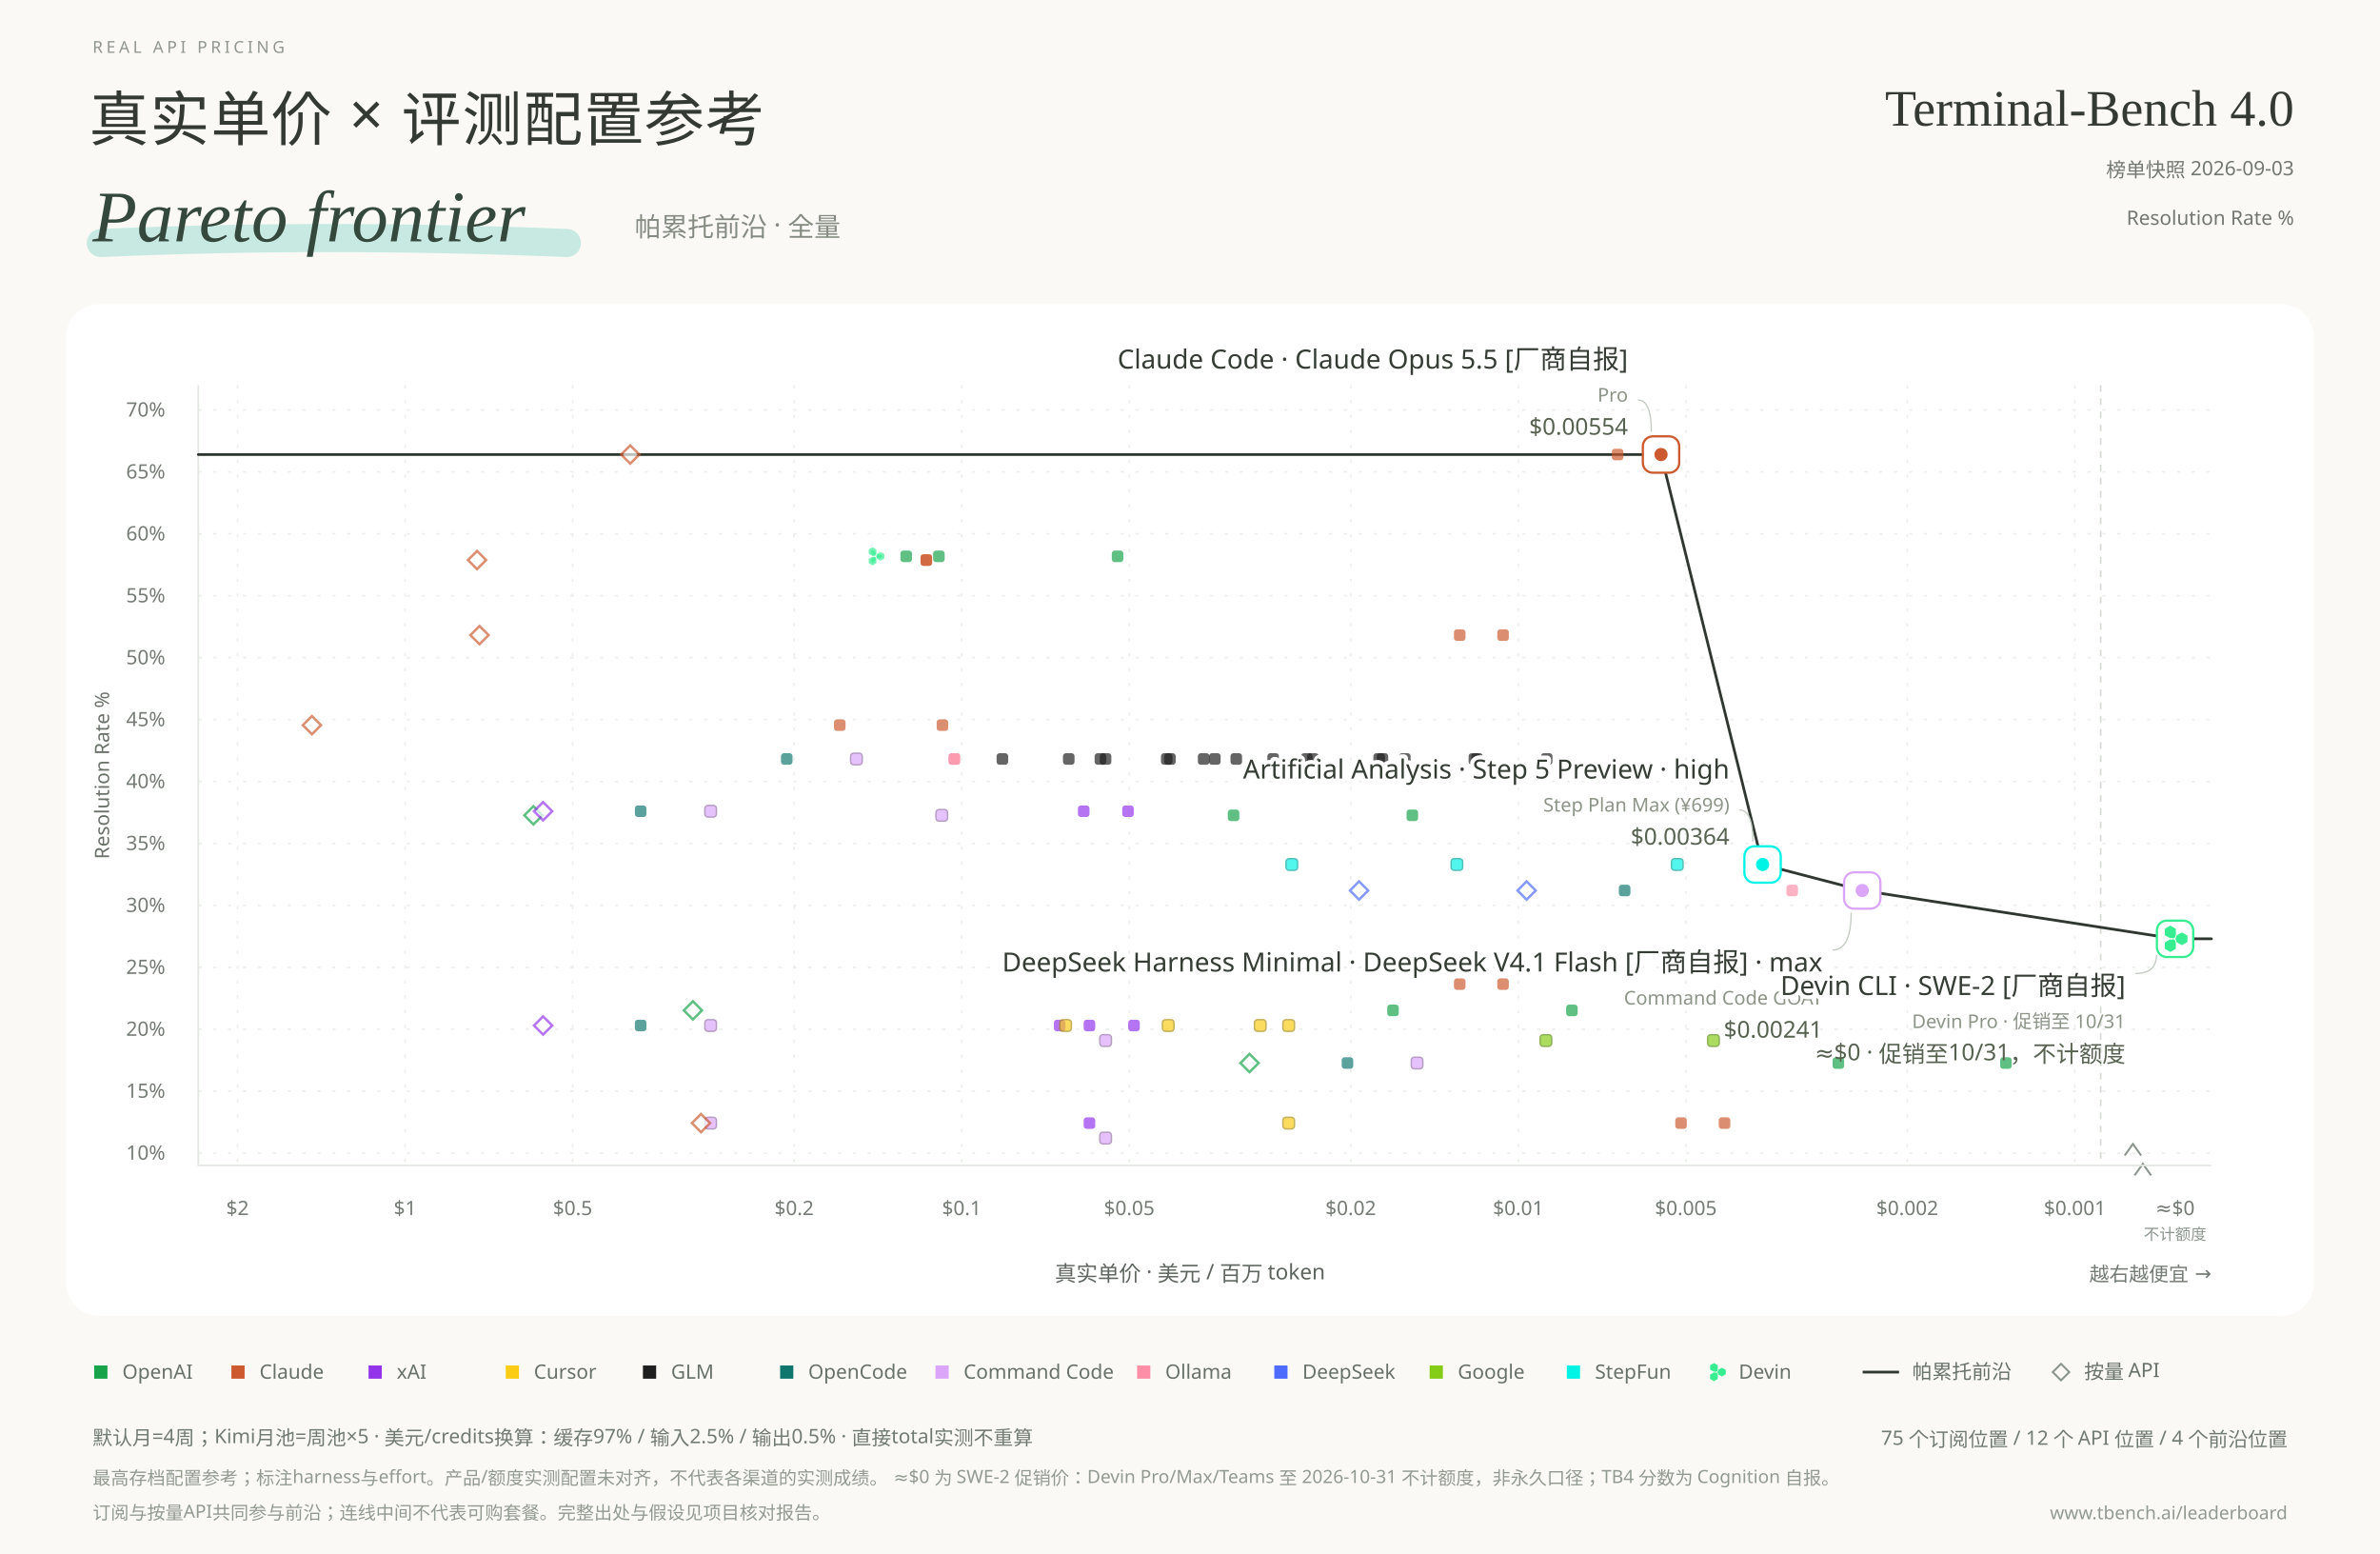
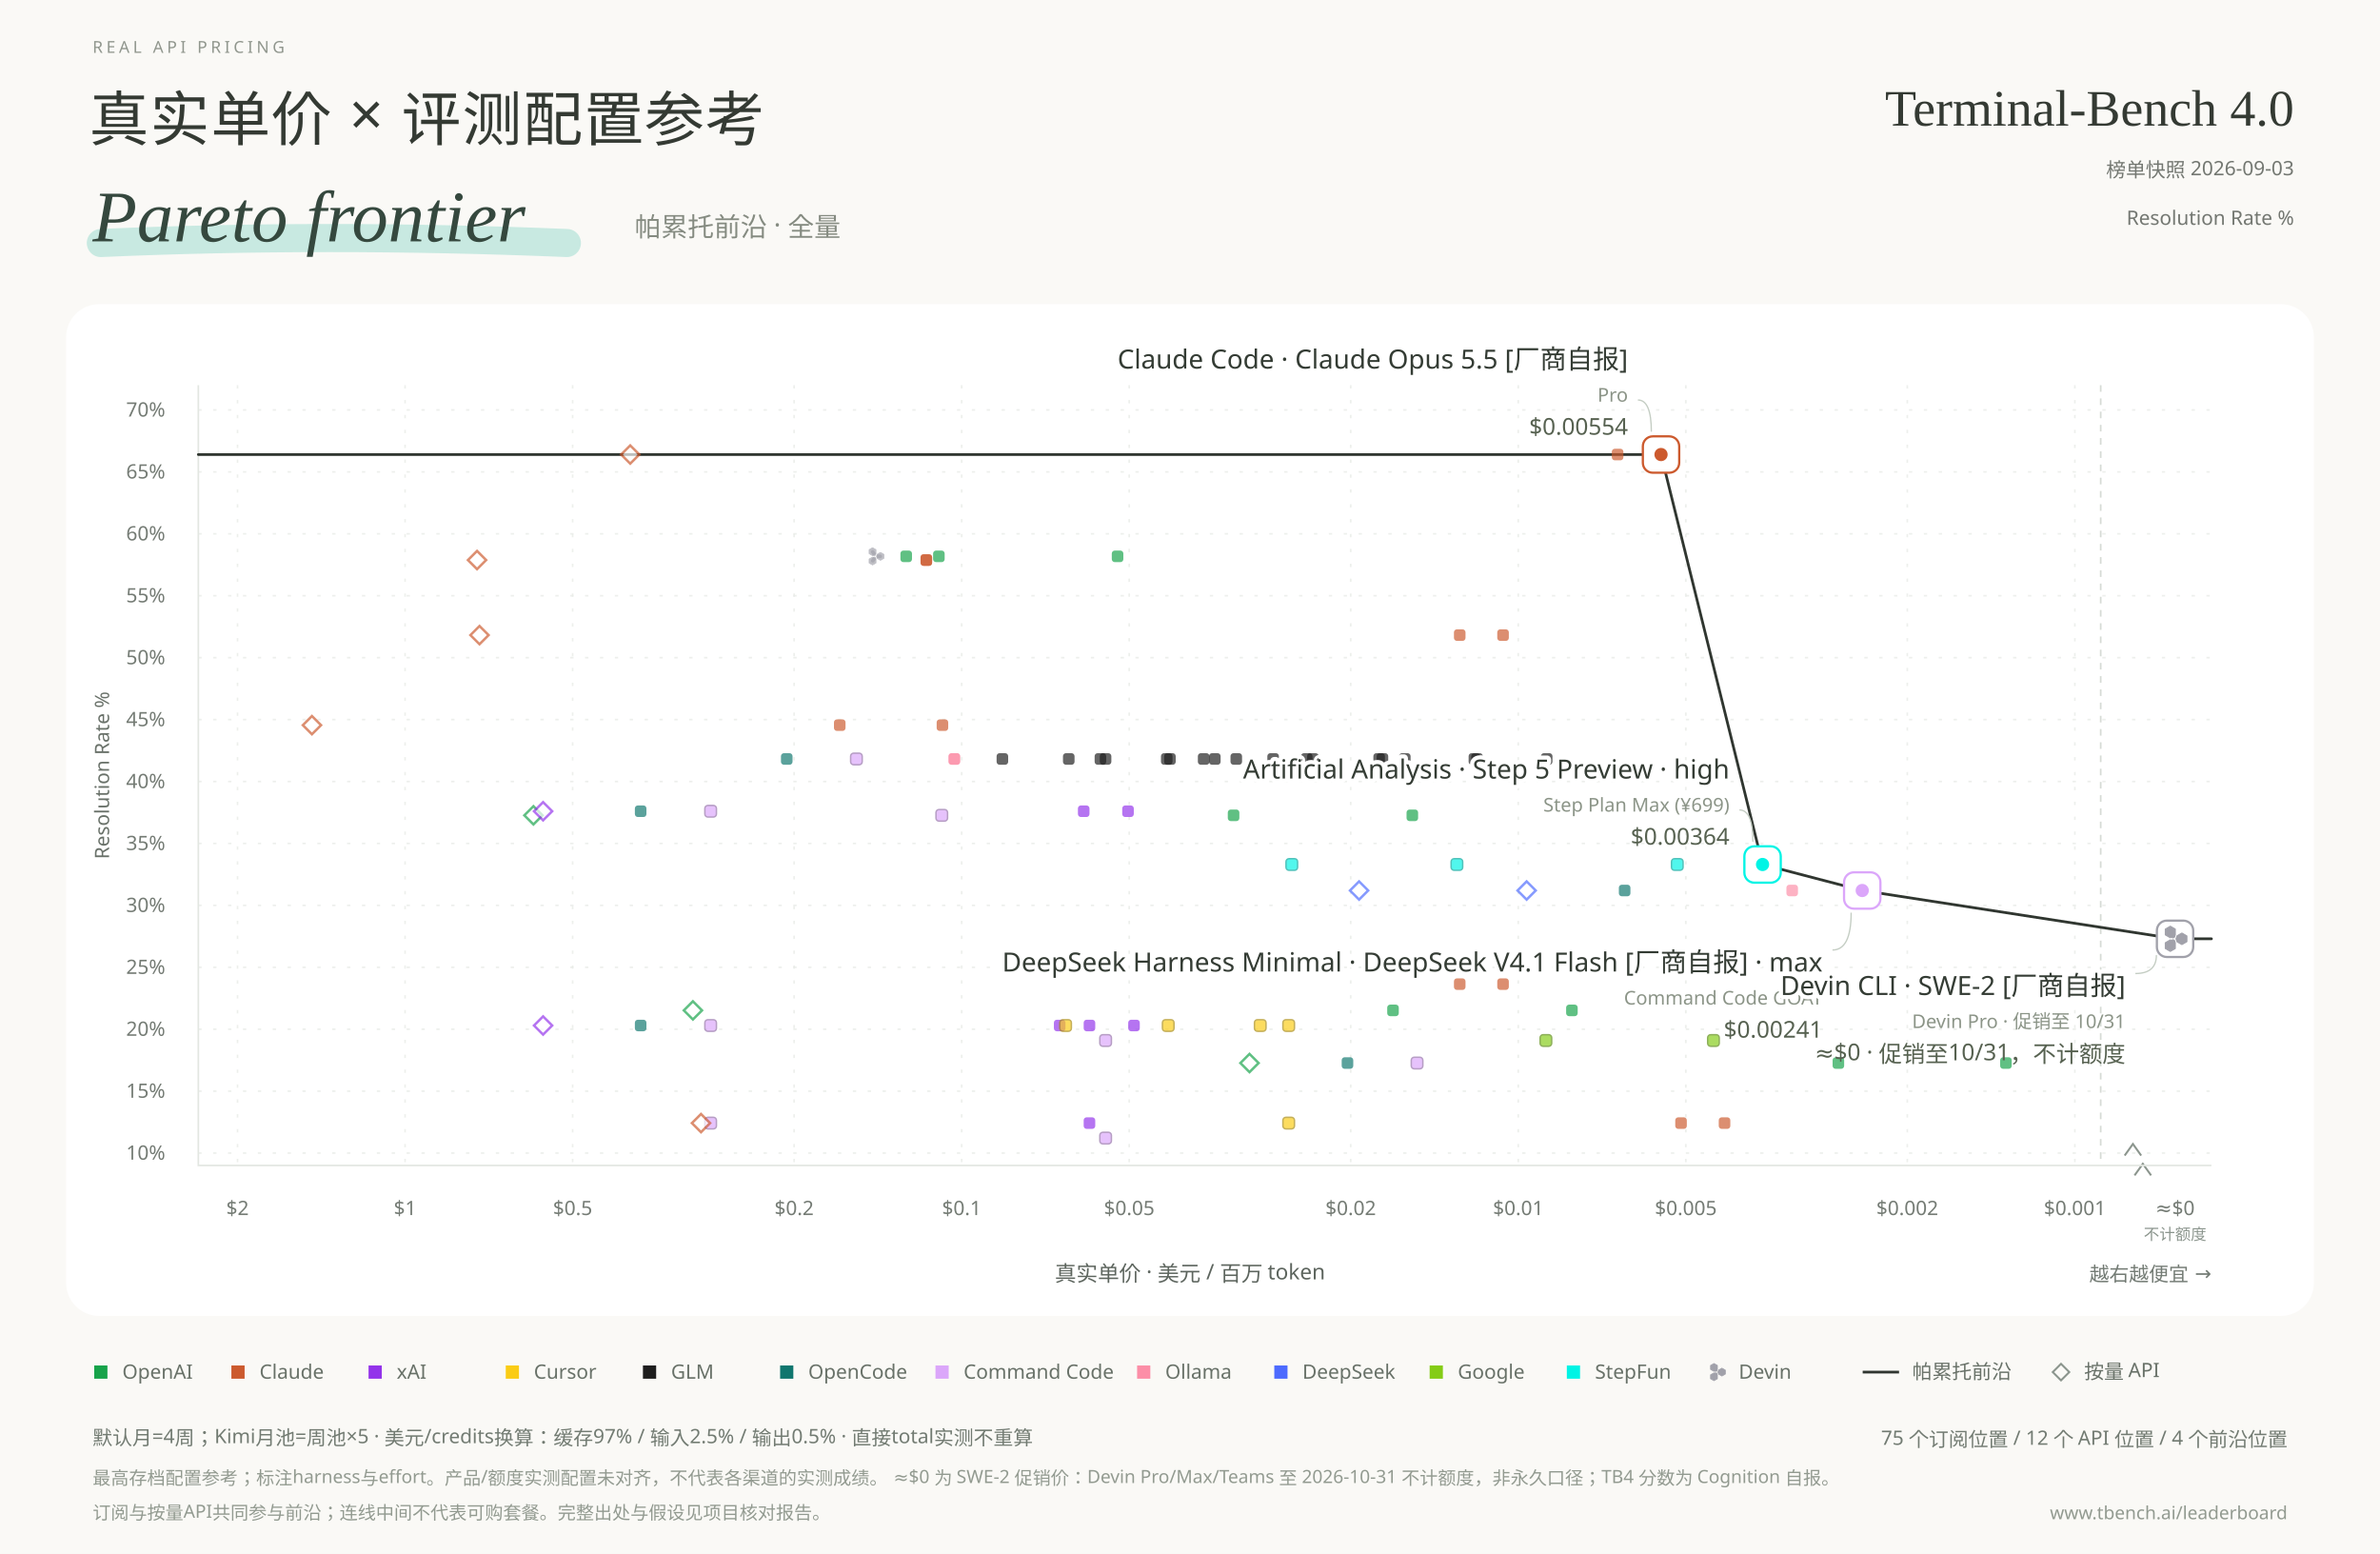
<svg xmlns="http://www.w3.org/2000/svg" width="1440" height="940" viewBox="0 0 1440 940" role="img" aria-labelledby="title desc">
  <style>text{font-family:"Microsoft YaHei","Segoe UI",sans-serif} .serif{font-family:"Times New Roman",serif} .number{font-family:"Segoe UI",sans-serif;font-variant-numeric:tabular-nums} .label-name{paint-order:stroke;stroke:#fff;stroke-width:5px;stroke-linejoin:round} .point:hover{opacity:1}</style>
  <rect width="1440" height="940" fill="#FAF9F6" />
  <text x="56.000" y="32.000" font-size="10" fill="#90968D" text-anchor="start" font-weight="400" letter-spacing="2.1">REAL API PRICING</text>
  <text x="54.000" y="85.000" font-size="36" fill="#343A33" text-anchor="start" font-weight="300" letter-spacing=".8">真实单价 × 评测配置参考</text>
  <path d="M61 147 Q197 141 343 147" stroke="#9FDDD0" stroke-width="17" stroke-linecap="round" opacity=".55" fill="none" />
  <text x="56.000" y="146.000" font-size="44" fill="#35483E" text-anchor="start" font-weight="400" class="serif" font-style="italic">Pareto frontier</text>
  <text x="384.000" y="143.000" font-size="16" fill="#858B81" text-anchor="start" font-weight="300">帕累托前沿 · 全量</text>
  <text x="1388.000" y="76.000" font-size="31" fill="#343A33" text-anchor="end" font-weight="400" class="serif">Terminal-Bench 4.0</text>
  <text x="1388.000" y="107.000" font-size="12" fill="#737771" text-anchor="end" font-weight="400">榜单快照  2026-09-03</text>
  <text x="1388.000" y="136.000" font-size="12" fill="#737771" text-anchor="end" font-weight="400">Resolution Rate %</text>
  <rect x="40" y="184" width="1360" height="612" rx="20" fill="#FFFFFF" />
  <path d="M1255.381 233V705" stroke="#E8EBE7" stroke-dasharray="2 7" opacity=".8" />
  <text x="1255.381" y="735.000" font-size="12" fill="#747B74" text-anchor="middle" font-weight="400" class="number">$0.001</text>
  <path d="M1154.004 233V705" stroke="#E8EBE7" stroke-dasharray="2 7" opacity=".8" />
  <text x="1154.004" y="735.000" font-size="12" fill="#747B74" text-anchor="middle" font-weight="400" class="number">$0.002</text>
  <path d="M1019.992 233V705" stroke="#E8EBE7" stroke-dasharray="2 7" opacity=".8" />
  <text x="1019.992" y="735.000" font-size="12" fill="#747B74" text-anchor="middle" font-weight="400" class="number">$0.005</text>
  <path d="M918.616 233V705" stroke="#E8EBE7" stroke-dasharray="2 7" opacity=".8" />
  <text x="918.616" y="735.000" font-size="12" fill="#747B74" text-anchor="middle" font-weight="400" class="number">$0.01</text>
  <path d="M817.240 233V705" stroke="#E8EBE7" stroke-dasharray="2 7" opacity=".8" />
  <text x="817.240" y="735.000" font-size="12" fill="#747B74" text-anchor="middle" font-weight="400" class="number">$0.02</text>
  <path d="M683.228 233V705" stroke="#E8EBE7" stroke-dasharray="2 7" opacity=".8" />
  <text x="683.228" y="735.000" font-size="12" fill="#747B74" text-anchor="middle" font-weight="400" class="number">$0.05</text>
  <path d="M581.852 233V705" stroke="#E8EBE7" stroke-dasharray="2 7" opacity=".8" />
  <text x="581.852" y="735.000" font-size="12" fill="#747B74" text-anchor="middle" font-weight="400" class="number">$0.1</text>
  <path d="M480.475 233V705" stroke="#E8EBE7" stroke-dasharray="2 7" opacity=".8" />
  <text x="480.475" y="735.000" font-size="12" fill="#747B74" text-anchor="middle" font-weight="400" class="number">$0.2</text>
  <path d="M346.463 233V705" stroke="#E8EBE7" stroke-dasharray="2 7" opacity=".8" />
  <text x="346.463" y="735.000" font-size="12" fill="#747B74" text-anchor="middle" font-weight="400" class="number">$0.5</text>
  <path d="M245.087 233V705" stroke="#E8EBE7" stroke-dasharray="2 7" opacity=".8" />
  <text x="245.087" y="735.000" font-size="12" fill="#747B74" text-anchor="middle" font-weight="400" class="number">$1</text>
  <path d="M143.711 233V705" stroke="#E8EBE7" stroke-dasharray="2 7" opacity=".8" />
  <text x="143.711" y="735.000" font-size="12" fill="#747B74" text-anchor="middle" font-weight="400" class="number">$2</text>
  <path d="M1271.010 233V705" stroke="#D6DBD5" stroke-dasharray="4 4" />
  <path d="M1285.505 699l5 -7 5 7M1291.505 711l5 -7 5 7" stroke="#8B958D" stroke-width="1.2" fill="none" />
  <text x="1316.000" y="735.000" font-size="12" fill="#747B74" text-anchor="middle" font-weight="400" class="number">≈$0</text>
  <text x="1316.000" y="750.000" font-size="9.5" fill="#8B958D" text-anchor="middle" font-weight="400">不计额度</text>
  <path d="M120 697.508H1338" stroke="#E8EBE7" stroke-dasharray="2 7" opacity=".8" />
  <text x="100.000" y="701.508" font-size="12" fill="#747B74" text-anchor="end" font-weight="400" class="number">10%</text>
  <path d="M120 660.048H1338" stroke="#E8EBE7" stroke-dasharray="2 7" opacity=".8" />
  <text x="100.000" y="664.048" font-size="12" fill="#747B74" text-anchor="end" font-weight="400" class="number">15%</text>
  <path d="M120 622.587H1338" stroke="#E8EBE7" stroke-dasharray="2 7" opacity=".8" />
  <text x="100.000" y="626.587" font-size="12" fill="#747B74" text-anchor="end" font-weight="400" class="number">20%</text>
  <path d="M120 585.127H1338" stroke="#E8EBE7" stroke-dasharray="2 7" opacity=".8" />
  <text x="100.000" y="589.127" font-size="12" fill="#747B74" text-anchor="end" font-weight="400" class="number">25%</text>
  <path d="M120 547.667H1338" stroke="#E8EBE7" stroke-dasharray="2 7" opacity=".8" />
  <text x="100.000" y="551.667" font-size="12" fill="#747B74" text-anchor="end" font-weight="400" class="number">30%</text>
  <path d="M120 510.206H1338" stroke="#E8EBE7" stroke-dasharray="2 7" opacity=".8" />
  <text x="100.000" y="514.206" font-size="12" fill="#747B74" text-anchor="end" font-weight="400" class="number">35%</text>
  <path d="M120 472.746H1338" stroke="#E8EBE7" stroke-dasharray="2 7" opacity=".8" />
  <text x="100.000" y="476.746" font-size="12" fill="#747B74" text-anchor="end" font-weight="400" class="number">40%</text>
  <path d="M120 435.286H1338" stroke="#E8EBE7" stroke-dasharray="2 7" opacity=".8" />
  <text x="100.000" y="439.286" font-size="12" fill="#747B74" text-anchor="end" font-weight="400" class="number">45%</text>
  <path d="M120 397.825H1338" stroke="#E8EBE7" stroke-dasharray="2 7" opacity=".8" />
  <text x="100.000" y="401.825" font-size="12" fill="#747B74" text-anchor="end" font-weight="400" class="number">50%</text>
  <path d="M120 360.365H1338" stroke="#E8EBE7" stroke-dasharray="2 7" opacity=".8" />
  <text x="100.000" y="364.365" font-size="12" fill="#747B74" text-anchor="end" font-weight="400" class="number">55%</text>
  <path d="M120 322.905H1338" stroke="#E8EBE7" stroke-dasharray="2 7" opacity=".8" />
  <text x="100.000" y="326.905" font-size="12" fill="#747B74" text-anchor="end" font-weight="400" class="number">60%</text>
  <path d="M120 285.444H1338" stroke="#E8EBE7" stroke-dasharray="2 7" opacity=".8" />
  <text x="100.000" y="289.444" font-size="12" fill="#747B74" text-anchor="end" font-weight="400" class="number">65%</text>
  <path d="M120 247.984H1338" stroke="#E8EBE7" stroke-dasharray="2 7" opacity=".8" />
  <text x="100.000" y="251.984" font-size="12" fill="#747B74" text-anchor="end" font-weight="400" class="number">70%</text>
  <path d="M120 233V705H1338" fill="none" stroke="#E3E7E2" />
  <text x="66.000" y="469.000" font-size="12" fill="#697169" text-anchor="middle" font-weight="400" transform="rotate(-90 66 469.0)">Resolution Rate %</text>
  <text x="720.000" y="775.000" font-size="13" fill="#5D655E" text-anchor="middle" font-weight="400">真实单价 · 美元 / 百万 token</text>
  <text x="1338.000" y="775.000" font-size="12" fill="#737B74" text-anchor="end" font-weight="400">越右越便宜 →</text>
  <path id="frontier" d="M120.000,274.956 L1004.993,274.956 L1066.422,522.943 L1126.731,538.676 L1316.000,567.895 L1338.000,567.895" fill="none" stroke="#303630" stroke-width="1.65" stroke-linecap="round" stroke-linejoin="round" />
  <g class="point" data-billing="subscription" data-frontier="false" data-price="0.03247" data-score="37.27" data-x="746.367" data-y="493.199" transform="translate(746.367 493.199)">
    <rect x="-3.5" y="-3.5" width="7" height="7" rx="1.8" fill="#16A34A" opacity=".68" />
  </g>
  <g class="point" data-billing="subscription" data-frontier="false" data-price="0.0155" data-score="37.27" data-x="854.519" data-y="493.199" transform="translate(854.519 493.199)">
    <rect x="-3.5" y="-3.5" width="7" height="7" rx="1.8" fill="#16A34A" opacity=".68" />
  </g>
  <g class="point" data-billing="subscription" data-frontier="false" data-price="0.00266" data-score="17.27" data-x="1112.296" data-y="643.041" transform="translate(1112.296 643.041)">
    <rect x="-3.5" y="-3.5" width="7" height="7" rx="1.8" fill="#16A34A" opacity=".68" />
  </g>
  <g class="point" data-billing="subscription" data-frontier="false" data-price="0.00133" data-score="17.27" data-x="1213.672" data-y="643.041" transform="translate(1213.672 643.041)">
    <rect x="-3.5" y="-3.5" width="7" height="7" rx="1.8" fill="#16A34A" opacity=".68" />
  </g>
  <g class="point" data-billing="subscription" data-frontier="false" data-price="0.12579" data-score="58.18" data-x="548.294" data-y="336.540" transform="translate(548.294 336.540)">
    <rect x="-3.5" y="-3.5" width="7" height="7" rx="1.8" fill="#16A34A" opacity=".68" />
  </g>
  <g class="point" data-billing="subscription" data-frontier="false" data-price="0.05247" data-score="58.18" data-x="676.176" data-y="336.540" transform="translate(676.176 336.540)">
    <rect x="-3.5" y="-3.5" width="7" height="7" rx="1.8" fill="#16A34A" opacity=".68" />
  </g>
  <g class="point" data-billing="subscription" data-frontier="false" data-price="0.14265" data-score="58.18" data-x="529.898" data-y="336.540" transform="translate(529.898 336.540)">
-     <path d="M0.11,-1.63 L-1.97,-0.43 L-4.05,-1.63 L-4.05,-4.03 L-1.97,-5.23 L0.11,-4.03Z M0.11,4.03 L-1.97,5.23 L-4.05,4.03 L-4.05,1.63 L-1.97,0.43 L0.11,1.63Z M4.91,1.20 L2.83,2.40 L0.75,1.20 L0.75,-1.20 L2.83,-2.40 L4.91,-1.20Z" fill="#36EE91" opacity="0.68" stroke="#36EE91" stroke-width="0.43" stroke-linejoin="round" />
-     <path d="M-0.89,-1.27 L-1.87,-2.69 M-0.89,1.27 L-1.87,2.69 M1.27,0.00 L2.69,0.00" stroke="#36EE91" stroke-width="2.16" stroke-linecap="round" opacity="0.68" fill="none" />
+     <path d="M0.11,-1.63 L-1.97,-0.43 L-4.05,-1.63 L-4.05,-4.03 L-1.97,-5.23 L0.11,-4.03Z M0.11,4.03 L-1.97,5.23 L-4.05,4.03 L-4.05,1.63 L-1.97,0.43 L0.11,1.63Z M4.91,1.20 L2.83,2.40 L0.75,1.20 L0.75,-1.20 L2.83,-2.40 L4.91,-1.20Z" fill="#A1A1AA" opacity="0.68" stroke="#A1A1AA" stroke-width="0.43" stroke-linejoin="round" />
+     <path d="M-0.89,-1.27 L-1.87,-2.69 M-0.89,1.27 L-1.87,2.69 M1.27,0.00 L2.69,0.00" stroke="#A1A1AA" stroke-width="2.16" stroke-linecap="round" opacity="0.68" fill="none" />
  </g>
  <g class="point" data-billing="subscription" data-frontier="false" data-price="0.00892" data-score="19.09" data-x="935.331" data-y="629.405" transform="translate(935.331 629.405)">
    <rect x="-3.5" y="-3.5" width="7" height="7" rx="1.8" fill="#84CC16" opacity=".68" stroke="#5A8B0F" stroke-width=".9" />
  </g>
  <g class="point" data-billing="subscription" data-frontier="false" data-price="0.00446" data-score="19.09" data-x="1036.708" data-y="629.405" transform="translate(1036.708 629.405)">
    <rect x="-3.5" y="-3.5" width="7" height="7" rx="1.8" fill="#84CC16" opacity=".68" stroke="#5A8B0F" stroke-width=".9" />
  </g>
  <g class="point" data-billing="subscription" data-frontier="false" data-price="0.01065" data-score="51.82" data-x="909.406" data-y="384.190" transform="translate(909.406 384.190)">
    <rect x="-3.5" y="-3.5" width="7" height="7" rx="1.8" fill="#CC5A2E" opacity=".68" />
  </g>
  <g class="point" data-billing="subscription" data-frontier="false" data-price="0.01274" data-score="51.82" data-x="883.199" data-y="384.190" transform="translate(883.199 384.190)">
    <rect x="-3.5" y="-3.5" width="7" height="7" rx="1.8" fill="#CC5A2E" opacity=".68" />
  </g>
  <g class="point" data-billing="subscription" data-frontier="false" data-price="0.11574" data-score="57.88" data-x="560.473" data-y="338.788" transform="translate(560.473 338.788)">
    <rect x="-3.5" y="-3.5" width="7" height="7" rx="1.8" fill="#CC5A2E" opacity=".68" />
  </g>
  <g class="point" data-billing="subscription" data-frontier="false" data-price="0.00663" data-score="66.4" data-x="978.724" data-y="274.956" transform="translate(978.724 274.956)">
    <rect x="-3.5" y="-3.5" width="7" height="7" rx="1.8" fill="#CC5A2E" opacity=".68" />
  </g>
  <g class="point" data-billing="subscription" data-frontier="false" data-price="0.05894" data-score="20.3" data-x="659.169" data-y="620.340" transform="translate(659.169 620.340)">
    <rect x="-3.5" y="-3.5" width="7" height="7" rx="1.8" fill="#9333EA" opacity=".68" />
  </g>
  <g class="point" data-billing="subscription" data-frontier="false" data-price="0.04902" data-score="20.3" data-x="686.123" data-y="620.340" transform="translate(686.123 620.340)">
    <rect x="-3.5" y="-3.5" width="7" height="7" rx="1.8" fill="#9333EA" opacity=".68" />
  </g>
  <g class="point" data-billing="subscription" data-frontier="false" data-price="0.06667" data-score="20.3" data-x="641.146" data-y="620.340" transform="translate(641.146 620.340)">
    <rect x="-3.5" y="-3.5" width="7" height="7" rx="1.8" fill="#9333EA" opacity=".68" />
  </g>
  <g class="point" data-billing="subscription" data-frontier="false" data-price="0.06036" data-score="37.6" data-x="655.687" data-y="490.727" transform="translate(655.687 490.727)">
    <rect x="-3.5" y="-3.5" width="7" height="7" rx="1.8" fill="#9333EA" opacity=".68" />
  </g>
  <g class="point" data-billing="subscription" data-frontier="false" data-price="0.05025" data-score="37.6" data-x="682.498" data-y="490.727" transform="translate(682.498 490.727)">
    <rect x="-3.5" y="-3.5" width="7" height="7" rx="1.8" fill="#9333EA" opacity=".68" />
  </g>
  <g class="point" data-billing="subscription" data-frontier="false" data-price="0.02585" data-score="20.3" data-x="779.714" data-y="620.340" transform="translate(779.714 620.340)">
    <rect x="-3.5" y="-3.5" width="7" height="7" rx="1.8" fill="#FACC15" opacity=".68" stroke="#AA8B0E" stroke-width=".9" />
  </g>
  <g class="point" data-billing="subscription" data-frontier="false" data-price="0.06506" data-score="20.3" data-x="644.721" data-y="620.340" transform="translate(644.721 620.340)">
    <rect x="-3.5" y="-3.5" width="7" height="7" rx="1.8" fill="#FACC15" opacity=".68" stroke="#AA8B0E" stroke-width=".9" />
  </g>
  <g class="point" data-billing="subscription" data-frontier="false" data-price="0.04255" data-score="20.3" data-x="706.825" data-y="620.340" transform="translate(706.825 620.340)">
    <rect x="-3.5" y="-3.5" width="7" height="7" rx="1.8" fill="#FACC15" opacity=".68" stroke="#AA8B0E" stroke-width=".9" />
  </g>
  <g class="point" data-billing="subscription" data-frontier="false" data-price="0.02908" data-score="20.3" data-x="762.494" data-y="620.340" transform="translate(762.494 620.340)">
    <rect x="-3.5" y="-3.5" width="7" height="7" rx="1.8" fill="#FACC15" opacity=".68" stroke="#AA8B0E" stroke-width=".9" />
  </g>
  <g class="point" data-billing="subscription" data-frontier="false" data-price="0.0845" data-score="41.82" data-x="606.484" data-y="459.110" transform="translate(606.484 459.110)">
    <rect x="-3.5" y="-3.5" width="7" height="7" rx="1.8" fill="#1E1E1E" opacity=".68" />
  </g>
  <g class="point" data-billing="subscription" data-frontier="false" data-price="0.05633" data-score="41.82" data-x="665.794" data-y="459.110" transform="translate(665.794 459.110)">
    <rect x="-3.5" y="-3.5" width="7" height="7" rx="1.8" fill="#1E1E1E" opacity=".68" />
  </g>
  <g class="point" data-billing="subscription" data-frontier="false" data-price="0.04225" data-score="41.82" data-x="707.860" data-y="459.110" transform="translate(707.860 459.110)">
    <rect x="-3.5" y="-3.5" width="7" height="7" rx="1.8" fill="#1E1E1E" opacity=".68" />
  </g>
  <g class="point" data-billing="subscription" data-frontier="false" data-price="0.03509" data-score="41.82" data-x="735.018" data-y="459.110" transform="translate(735.018 459.110)">
    <rect x="-3.5" y="-3.5" width="7" height="7" rx="1.8" fill="#1E1E1E" opacity=".68" />
  </g>
  <g class="point" data-billing="subscription" data-frontier="false" data-price="0.02339" data-score="41.82" data-x="794.340" data-y="459.110" transform="translate(794.340 459.110)">
    <rect x="-3.5" y="-3.5" width="7" height="7" rx="1.8" fill="#1E1E1E" opacity=".68" />
  </g>
  <g class="point" data-billing="subscription" data-frontier="false" data-price="0.01754" data-score="41.82" data-x="836.436" data-y="459.110" transform="translate(836.436 459.110)">
    <rect x="-3.5" y="-3.5" width="7" height="7" rx="1.8" fill="#1E1E1E" opacity=".68" />
  </g>
  <g class="point" data-billing="subscription" data-frontier="false" data-price="0.06421" data-score="41.82" data-x="646.644" data-y="459.110" transform="translate(646.644 459.110)">
    <rect x="-3.5" y="-3.5" width="7" height="7" rx="1.8" fill="#1E1E1E" opacity=".68" />
  </g>
  <g class="point" data-billing="subscription" data-frontier="false" data-price="0.04281" data-score="41.82" data-x="705.934" data-y="459.110" transform="translate(705.934 459.110)">
    <rect x="-3.5" y="-3.5" width="7" height="7" rx="1.8" fill="#1E1E1E" opacity=".68" />
  </g>
  <g class="point" data-billing="subscription" data-frontier="false" data-price="0.03211" data-score="41.82" data-x="747.998" data-y="459.110" transform="translate(747.998 459.110)">
    <rect x="-3.5" y="-3.5" width="7" height="7" rx="1.8" fill="#1E1E1E" opacity=".68" />
  </g>
  <g class="point" data-billing="subscription" data-frontier="false" data-price="0.01778" data-score="41.82" data-x="834.448" data-y="459.110" transform="translate(834.448 459.110)">
    <rect x="-3.5" y="-3.5" width="7" height="7" rx="1.8" fill="#1E1E1E" opacity=".68" />
  </g>
  <g class="point" data-billing="subscription" data-frontier="false" data-price="0.01186" data-score="41.82" data-x="893.667" data-y="459.110" transform="translate(893.667 459.110)">
    <rect x="-3.5" y="-3.5" width="7" height="7" rx="1.8" fill="#1E1E1E" opacity=".68" />
  </g>
  <g class="point" data-billing="subscription" data-frontier="false" data-price="0.00889" data-score="41.82" data-x="935.824" data-y="459.110" transform="translate(935.824 459.110)">
    <rect x="-3.5" y="-3.5" width="7" height="7" rx="1.8" fill="#1E1E1E" opacity=".68" />
  </g>
  <g class="point" data-billing="subscription" data-frontier="false" data-price="0.05514" data-score="41.82" data-x="668.916" data-y="459.110" transform="translate(668.916 459.110)">
    <rect x="-3.5" y="-3.5" width="7" height="7" rx="1.8" fill="#1E1E1E" opacity=".68" />
  </g>
  <g class="point" data-billing="subscription" data-frontier="false" data-price="0.03675" data-score="41.82" data-x="728.257" data-y="459.110" transform="translate(728.257 459.110)">
    <rect x="-3.5" y="-3.5" width="7" height="7" rx="1.8" fill="#1E1E1E" opacity=".68" />
  </g>
  <g class="point" data-billing="subscription" data-frontier="false" data-price="0.02757" data-score="41.82" data-x="770.293" data-y="459.110" transform="translate(770.293 459.110)">
    <rect x="-3.5" y="-3.5" width="7" height="7" rx="1.8" fill="#1E1E1E" opacity=".68" />
  </g>
  <g class="point" data-billing="subscription" data-frontier="false" data-price="0.02399" data-score="41.82" data-x="790.635" data-y="459.110" transform="translate(790.635 459.110)">
    <rect x="-3.5" y="-3.5" width="7" height="7" rx="1.8" fill="#1E1E1E" opacity=".68" />
  </g>
  <g class="point" data-billing="subscription" data-frontier="false" data-price="0.01599" data-score="41.82" data-x="849.967" data-y="459.110" transform="translate(849.967 459.110)">
    <rect x="-3.5" y="-3.5" width="7" height="7" rx="1.8" fill="#1E1E1E" opacity=".68" />
  </g>
  <g class="point" data-billing="subscription" data-frontier="false" data-price="0.01199" data-score="41.82" data-x="892.073" data-y="459.110" transform="translate(892.073 459.110)">
    <rect x="-3.5" y="-3.5" width="7" height="7" rx="1.8" fill="#1E1E1E" opacity=".68" />
  </g>
  <g class="point" data-billing="subscription" data-frontier="false" data-price="0.37736" data-score="20.3" data-x="387.621" data-y="620.340" transform="translate(387.621 620.340)">
    <rect x="-3.5" y="-3.5" width="7" height="7" rx="1.8" fill="#0F766E" opacity=".68" />
  </g>
  <g class="point" data-billing="subscription" data-frontier="false" data-price="0.37736" data-score="37.6" data-x="387.621" data-y="490.727" transform="translate(387.621 490.727)">
    <rect x="-3.5" y="-3.5" width="7" height="7" rx="1.8" fill="#0F766E" opacity=".68" />
  </g>
  <g class="point" data-billing="subscription" data-frontier="false" data-price="0.02027" data-score="17.27" data-x="815.279" data-y="643.041" transform="translate(815.279 643.041)">
    <rect x="-3.5" y="-3.5" width="7" height="7" rx="1.8" fill="#0F766E" opacity=".68" />
  </g>
  <g class="point" data-billing="subscription" data-frontier="false" data-price="0.20619" data-score="41.82" data-x="476.017" data-y="459.110" transform="translate(476.017 459.110)">
    <rect x="-3.5" y="-3.5" width="7" height="7" rx="1.8" fill="#0F766E" opacity=".68" />
  </g>
  <g class="point" data-billing="subscription" data-frontier="false" data-price="0.00644" data-score="31.2" data-x="982.977" data-y="538.676" transform="translate(982.977 538.676)">
    <rect x="-3.5" y="-3.5" width="7" height="7" rx="1.8" fill="#0F766E" opacity=".68" />
  </g>
  <g class="point" data-billing="subscription" data-frontier="false" data-price="0.10858" data-score="37.27" data-x="569.812" data-y="493.199" transform="translate(569.812 493.199)">
    <rect x="-3.5" y="-3.5" width="7" height="7" rx="1.8" fill="#DBA6FA" opacity=".68" stroke="#9571AA" stroke-width=".9" />
  </g>
  <g class="point" data-billing="subscription" data-frontier="true" data-price="0.00241" data-score="31.2" data-x="1126.731" data-y="538.676" transform="translate(1126.731 538.676)">
    <rect x="-11" y="-11" width="22" height="22" rx="6" fill="#FFF" stroke="#DBA6FA" stroke-width="1.35" />
    <circle r="4" fill="#DBA6FA" />
  </g>
  <g class="point" data-billing="subscription" data-frontier="false" data-price="0.05513" data-score="19.09" data-x="668.943" data-y="629.405" transform="translate(668.943 629.405)">
    <rect x="-3.5" y="-3.5" width="7" height="7" rx="1.8" fill="#DBA6FA" opacity=".68" stroke="#9571AA" stroke-width=".9" />
  </g>
  <g class="point" data-billing="subscription" data-frontier="false" data-price="0.0152" data-score="17.27" data-x="857.378" data-y="643.041" transform="translate(857.378 643.041)">
    <rect x="-3.5" y="-3.5" width="7" height="7" rx="1.8" fill="#DBA6FA" opacity=".68" stroke="#9571AA" stroke-width=".9" />
  </g>
  <g class="point" data-billing="subscription" data-frontier="false" data-price="0.28249" data-score="37.6" data-x="429.970" data-y="490.727" transform="translate(429.970 490.727)">
    <rect x="-3.5" y="-3.5" width="7" height="7" rx="1.8" fill="#DBA6FA" opacity=".68" stroke="#9571AA" stroke-width=".9" />
  </g>
  <g class="point" data-billing="subscription" data-frontier="false" data-price="0.15456" data-score="41.82" data-x="518.170" data-y="459.110" transform="translate(518.170 459.110)">
    <rect x="-3.5" y="-3.5" width="7" height="7" rx="1.8" fill="#DBA6FA" opacity=".68" stroke="#9571AA" stroke-width=".9" />
  </g>
  <g class="point" data-billing="subscription" data-frontier="false" data-price="0.28249" data-score="12.42" data-x="429.970" data-y="679.377" transform="translate(429.970 679.377)">
    <rect x="-3.5" y="-3.5" width="7" height="7" rx="1.8" fill="#DBA6FA" opacity=".68" stroke="#9571AA" stroke-width=".9" />
  </g>
  <g class="point" data-billing="subscription" data-frontier="false" data-price="0.28249" data-score="20.3" data-x="429.970" data-y="620.340" transform="translate(429.970 620.340)">
    <rect x="-3.5" y="-3.5" width="7" height="7" rx="1.8" fill="#DBA6FA" opacity=".68" stroke="#9571AA" stroke-width=".9" />
  </g>
  <g class="point" data-billing="subscription" data-frontier="false" data-price="0.05513" data-score="11.21" data-x="668.943" data-y="688.443" transform="translate(668.943 688.443)">
    <rect x="-3.5" y="-3.5" width="7" height="7" rx="1.8" fill="#DBA6FA" opacity=".68" stroke="#9571AA" stroke-width=".9" />
  </g>
  <g class="point" data-billing="subscription" data-frontier="false" data-price="0.00322" data-score="31.2" data-x="1084.353" data-y="538.676" transform="translate(1084.353 538.676)">
    <rect x="-3.5" y="-3.5" width="7" height="7" rx="1.8" fill="#FC8EA7" opacity=".68" />
  </g>
  <g class="point" data-billing="subscription" data-frontier="false" data-price="0.10309" data-score="41.82" data-x="577.401" data-y="459.110" transform="translate(577.401 459.110)">
    <rect x="-3.5" y="-3.5" width="7" height="7" rx="1.8" fill="#FC8EA7" opacity=".68" />
  </g>
  <g class="point" data-billing="subscription" data-frontier="false" data-price="0.10307" data-score="41.82" data-x="577.429" data-y="459.110" transform="translate(577.429 459.110)">
    <rect x="-3.5" y="-3.5" width="7" height="7" rx="1.8" fill="#FC8EA7" opacity=".68" />
  </g>
  <g class="point" data-billing="subscription" data-frontier="false" data-price="0.02552" data-score="33.3" data-x="781.593" data-y="522.943" transform="translate(781.593 522.943)">
    <rect x="-3.5" y="-3.5" width="7" height="7" rx="1.8" fill="#00F4E5" opacity=".68" stroke="#00A69C" stroke-width=".9" />
  </g>
  <g class="point" data-billing="subscription" data-frontier="false" data-price="0.01289" data-score="33.3" data-x="881.487" data-y="522.943" transform="translate(881.487 522.943)">
    <rect x="-3.5" y="-3.5" width="7" height="7" rx="1.8" fill="#00F4E5" opacity=".68" stroke="#00A69C" stroke-width=".9" />
  </g>
  <g class="point" data-billing="subscription" data-frontier="false" data-price="0.00518" data-score="33.3" data-x="1014.820" data-y="522.943" transform="translate(1014.820 522.943)">
    <rect x="-3.5" y="-3.5" width="7" height="7" rx="1.8" fill="#00F4E5" opacity=".68" stroke="#00A69C" stroke-width=".9" />
  </g>
  <g class="point" data-billing="subscription" data-frontier="true" data-price="0.00364" data-score="33.3" data-x="1066.422" data-y="522.943" transform="translate(1066.422 522.943)">
    <rect x="-11" y="-11" width="22" height="22" rx="6" fill="#FFF" stroke="#00F4E5" stroke-width="1.35" />
    <circle r="4" fill="#00F4E5" />
  </g>
  <g class="point" data-billing="subscription" data-frontier="false" data-price="0.01679" data-score="21.52" data-x="842.827" data-y="611.199" transform="translate(842.827 611.199)">
    <rect x="-3.5" y="-3.5" width="7" height="7" rx="1.8" fill="#16A34A" opacity=".68" />
  </g>
  <g class="point" data-billing="subscription" data-frontier="false" data-price="0.00801" data-score="21.52" data-x="951.069" data-y="611.199" transform="translate(951.069 611.199)">
    <rect x="-3.5" y="-3.5" width="7" height="7" rx="1.8" fill="#16A34A" opacity=".68" />
  </g>
  <g class="point" data-billing="subscription" data-frontier="false" data-price="0.00426" data-score="12.42" data-x="1043.418" data-y="679.377" transform="translate(1043.418 679.377)">
    <rect x="-3.5" y="-3.5" width="7" height="7" rx="1.8" fill="#CC5A2E" opacity=".68" />
  </g>
  <g class="point" data-billing="subscription" data-frontier="false" data-price="0.01065" data-score="23.64" data-x="909.406" data-y="595.316" transform="translate(909.406 595.316)">
    <rect x="-3.5" y="-3.5" width="7" height="7" rx="1.8" fill="#CC5A2E" opacity=".68" />
  </g>
  <g class="point" data-billing="subscription" data-frontier="false" data-price="0.0051" data-score="12.42" data-x="1017.096" data-y="679.377" transform="translate(1017.096 679.377)">
    <rect x="-3.5" y="-3.5" width="7" height="7" rx="1.8" fill="#CC5A2E" opacity=".68" />
  </g>
  <g class="point" data-billing="subscription" data-frontier="false" data-price="0.01274" data-score="23.64" data-x="883.199" data-y="595.316" transform="translate(883.199 595.316)">
    <rect x="-3.5" y="-3.5" width="7" height="7" rx="1.8" fill="#CC5A2E" opacity=".68" />
  </g>
  <g class="point" data-billing="subscription" data-frontier="false" data-price="0.1656" data-score="44.55" data-x="508.080" data-y="438.657" transform="translate(508.080 438.657)">
    <rect x="-3.5" y="-3.5" width="7" height="7" rx="1.8" fill="#CC5A2E" opacity=".68" />
  </g>
  <g class="point" data-billing="subscription" data-frontier="false" data-price="0.10828" data-score="44.55" data-x="570.217" data-y="438.657" transform="translate(570.217 438.657)">
    <rect x="-3.5" y="-3.5" width="7" height="7" rx="1.8" fill="#CC5A2E" opacity=".68" />
  </g>
  <g class="point" data-billing="subscription" data-frontier="false" data-price="0.11575" data-score="57.88" data-x="560.460" data-y="338.788" transform="translate(560.460 338.788)">
    <rect x="-3.5" y="-3.5" width="7" height="7" rx="1.8" fill="#CC5A2E" opacity=".68" />
  </g>
  <g class="point" data-billing="subscription" data-frontier="true" data-price="0.00554" data-score="66.4" data-x="1004.993" data-y="274.956" transform="translate(1004.993 274.956)">
    <rect x="-11" y="-11" width="22" height="22" rx="6" fill="#FFF" stroke="#CC5A2E" stroke-width="1.35" />
    <circle r="4" fill="#CC5A2E" />
  </g>
  <g class="point" data-billing="subscription" data-frontier="false" data-price="0.10989" data-score="58.18" data-x="568.058" data-y="336.540" transform="translate(568.058 336.540)">
    <rect x="-3.5" y="-3.5" width="7" height="7" rx="1.8" fill="#16A34A" opacity=".68" />
  </g>
  <g class="point" data-billing="subscription" data-frontier="false" data-price="0.02585" data-score="12.42" data-x="779.714" data-y="679.377" transform="translate(779.714 679.377)">
    <rect x="-3.5" y="-3.5" width="7" height="7" rx="1.8" fill="#FACC15" opacity=".68" stroke="#AA8B0E" stroke-width=".9" />
  </g>
  <g class="point" data-billing="subscription" data-frontier="false" data-price="0.05894" data-score="12.42" data-x="659.169" data-y="679.377" transform="translate(659.169 679.377)">
    <rect x="-3.5" y="-3.5" width="7" height="7" rx="1.8" fill="#9333EA" opacity=".68" />
  </g>
  <g class="point" data-billing="subscription" data-frontier="true" data-price="0.0" data-score="27.3" data-x="1316.000" data-y="567.895" transform="translate(1316.000 567.895)">
-     <rect x="-11" y="-11" width="22" height="22" rx="6" fill="#FFF" stroke="#36EE91" stroke-width="1.35" />
-     <path d="M0.16,-2.38 L-2.87,-0.63 L-5.90,-2.38 L-5.90,-5.88 L-2.87,-7.63 L0.16,-5.88Z M0.16,5.88 L-2.87,7.63 L-5.90,5.88 L-5.90,2.38 L-2.87,0.63 L0.16,2.38Z M7.16,1.75 L4.13,3.50 L1.10,1.75 L1.10,-1.75 L4.13,-3.50 L7.16,-1.75Z" fill="#36EE91" opacity="1.0" stroke="#36EE91" stroke-width="0.63" stroke-linejoin="round" />
-     <path d="M-1.29,-1.86 L-2.73,-3.92 M-1.29,1.86 L-2.73,3.92 M1.86,0.00 L3.92,0.00" stroke="#36EE91" stroke-width="3.15" stroke-linecap="round" opacity="1.0" fill="none" />
+     <rect x="-11" y="-11" width="22" height="22" rx="6" fill="#FFF" stroke="#A1A1AA" stroke-width="1.35" />
+     <path d="M0.16,-2.38 L-2.87,-0.63 L-5.90,-2.38 L-5.90,-5.88 L-2.87,-7.63 L0.16,-5.88Z M0.16,5.88 L-2.87,7.63 L-5.90,5.88 L-5.90,2.38 L-2.87,0.63 L0.16,2.38Z M7.16,1.75 L4.13,3.50 L1.10,1.75 L1.10,-1.75 L4.13,-3.50 L7.16,-1.75Z" fill="#A1A1AA" opacity="1.0" stroke="#A1A1AA" stroke-width="0.63" stroke-linejoin="round" />
+     <path d="M-1.29,-1.86 L-2.73,-3.92 M-1.29,1.86 L-2.73,3.92 M1.86,0.00 L3.92,0.00" stroke="#A1A1AA" stroke-width="3.15" stroke-linecap="round" opacity="1.0" fill="none" />
  </g>
  <g class="point" data-billing="metered" data-frontier="false" data-price="0.00966" data-score="31.2" data-x="923.675" data-y="538.676" transform="translate(923.675 538.676)">
    <path d="M0 -5.5L5.5 0 0 5.5 -5.5 0Z" fill="white" stroke="#4D6BFE" stroke-width="1.5" opacity=".68" />
  </g>
  <g class="point" data-billing="metered" data-frontier="false" data-price="0.01932" data-score="31.2" data-x="822.299" data-y="538.676" transform="translate(822.299 538.676)">
    <path d="M0 -5.5L5.5 0 0 5.5 -5.5 0Z" fill="white" stroke="#4D6BFE" stroke-width="1.5" opacity=".68" />
  </g>
  <g class="point" data-billing="metered" data-frontier="false" data-price="0.588" data-score="37.27" data-x="322.752" data-y="493.199" transform="translate(322.752 493.199)">
    <path d="M0 -5.5L5.5 0 0 5.5 -5.5 0Z" fill="white" stroke="#16A34A" stroke-width="1.5" opacity=".68" />
  </g>
  <g class="point" data-billing="metered" data-frontier="false" data-price="0.565" data-score="20.3" data-x="328.588" data-y="620.340" transform="translate(328.588 620.340)">
    <path d="M0 -5.5L5.5 0 0 5.5 -5.5 0Z" fill="white" stroke="#9333EA" stroke-width="1.5" opacity=".68" />
  </g>
  <g class="point" data-billing="metered" data-frontier="false" data-price="0.565" data-score="37.6" data-x="328.588" data-y="490.727" transform="translate(328.588 490.727)">
    <path d="M0 -5.5L5.5 0 0 5.5 -5.5 0Z" fill="white" stroke="#9333EA" stroke-width="1.5" opacity=".68" />
  </g>
  <g class="point" data-billing="metered" data-frontier="false" data-price="0.735" data-score="51.82" data-x="290.117" data-y="384.190" transform="translate(290.117 384.190)">
    <path d="M0 -5.5L5.5 0 0 5.5 -5.5 0Z" fill="white" stroke="#CC5A2E" stroke-width="1.5" opacity=".68" />
  </g>
  <g class="point" data-billing="metered" data-frontier="false" data-price="0.294" data-score="12.42" data-x="424.129" data-y="679.377" transform="translate(424.129 679.377)">
    <path d="M0 -5.5L5.5 0 0 5.5 -5.5 0Z" fill="white" stroke="#CC5A2E" stroke-width="1.5" opacity=".68" />
  </g>
  <g class="point" data-billing="metered" data-frontier="false" data-price="1.47" data-score="44.55" data-x="188.740" data-y="438.657" transform="translate(188.740 438.657)">
    <path d="M0 -5.5L5.5 0 0 5.5 -5.5 0Z" fill="white" stroke="#CC5A2E" stroke-width="1.5" opacity=".68" />
  </g>
  <g class="point" data-billing="metered" data-frontier="false" data-price="0.7425" data-score="57.88" data-x="288.632" data-y="338.788" transform="translate(288.632 338.788)">
    <path d="M0 -5.5L5.5 0 0 5.5 -5.5 0Z" fill="white" stroke="#CC5A2E" stroke-width="1.5" opacity=".68" />
  </g>
  <g class="point" data-billing="metered" data-frontier="false" data-price="0.394" data-score="66.4" data-x="381.309" data-y="274.956" transform="translate(381.309 274.956)">
    <path d="M0 -5.5L5.5 0 0 5.5 -5.5 0Z" fill="white" stroke="#CC5A2E" stroke-width="1.5" opacity=".68" />
  </g>
  <g class="point" data-billing="metered" data-frontier="false" data-price="0.304" data-score="21.52" data-x="419.237" data-y="611.199" transform="translate(419.237 611.199)">
    <path d="M0 -5.5L5.5 0 0 5.5 -5.5 0Z" fill="white" stroke="#16A34A" stroke-width="1.5" opacity=".68" />
  </g>
  <g class="point" data-billing="metered" data-frontier="false" data-price="0.0304" data-score="17.27" data-x="756.001" data-y="643.041" transform="translate(756.001 643.041)">
    <path d="M0 -5.5L5.5 0 0 5.5 -5.5 0Z" fill="white" stroke="#16A34A" stroke-width="1.5" opacity=".68" />
  </g>
  <g class="front-label" data-model="claude-opus-5.5">
    <path d="M999.135,261.147Q999.135,241.956 990.993,241.956" stroke="#C4CDC3" stroke-width=".8" fill="none" />
    <text x="984.993" y="222.956" font-size="16" fill="#343C34" text-anchor="end" font-weight="400" class="label-name">Claude Code · Claude Opus 5.5 [厂商自报]</text>
    <text x="984.993" y="242.956" font-size="11.5" fill="#8B9487" text-anchor="end" font-weight="400">Pro</text>
    <text x="984.993" y="262.956" font-size="14" fill="#566150" text-anchor="end" font-weight="400" class="number">$0.00554</text>
  </g>
  <g class="front-label" data-model="step-5-preview">
    <path d="M1060.563,509.134Q1060.563,489.943 1052.422,489.943" stroke="#C4CDC3" stroke-width=".8" fill="none" />
    <text x="1046.422" y="470.943" font-size="16" fill="#343C34" text-anchor="end" font-weight="400" class="label-name">Artificial Analysis · Step 5 Preview · high</text>
    <text x="1046.422" y="490.943" font-size="11.5" fill="#8B9487" text-anchor="end" font-weight="400">Step Plan Max (¥699)</text>
    <text x="1046.422" y="510.943" font-size="14" fill="#566150" text-anchor="end" font-weight="400" class="number">$0.00364</text>
  </g>
  <g class="front-label" data-model="deepseek-v4.1-flash">
    <path d="M1120.023,552.093Q1120.023,574.676 1108.731,574.676" stroke="#C4CDC3" stroke-width=".8" fill="none" />
    <text x="1102.731" y="587.676" font-size="16" fill="#343C34" text-anchor="end" font-weight="400" class="label-name">DeepSeek Harness Minimal · DeepSeek V4.1 Flash [厂商自报] · max</text>
    <text x="1102.731" y="607.676" font-size="11.5" fill="#8B9487" text-anchor="end" font-weight="400">Command Code GOAT</text>
    <text x="1102.731" y="627.676" font-size="14" fill="#566150" text-anchor="end" font-weight="400" class="number">$0.00241</text>
  </g>
  <g class="front-label" data-model="swe-2">
    <path d="M1304.711,577.773Q1304.711,588.895 1292.000,588.895" stroke="#C4CDC3" stroke-width=".8" fill="none" />
    <text x="1286.000" y="601.895" font-size="16" fill="#343C34" text-anchor="end" font-weight="400" class="label-name">Devin CLI · SWE-2 [厂商自报]</text>
    <text x="1286.000" y="621.895" font-size="11.5" fill="#8B9487" text-anchor="end" font-weight="400">Devin Pro · 促销至 10/31</text>
    <text x="1286.000" y="641.895" font-size="14" fill="#566150" text-anchor="end" font-weight="400" class="number">≈$0 · 促销至10/31，不计额度</text>
  </g>
  <rect x="57" y="826" width="8" height="8" fill="#16A34A" />
  <text x="74.000" y="834.000" font-size="12" fill="#687168" text-anchor="start" font-weight="400">OpenAI</text>
  <rect x="140" y="826" width="8" height="8" fill="#CC5A2E" />
  <text x="157.000" y="834.000" font-size="12" fill="#687168" text-anchor="start" font-weight="400">Claude</text>
  <rect x="223" y="826" width="8" height="8" fill="#9333EA" />
  <text x="240.000" y="834.000" font-size="12" fill="#687168" text-anchor="start" font-weight="400">xAI</text>
  <rect x="306" y="826" width="8" height="8" fill="#FACC15" />
  <text x="323.000" y="834.000" font-size="12" fill="#687168" text-anchor="start" font-weight="400">Cursor</text>
  <rect x="389" y="826" width="8" height="8" fill="#1E1E1E" />
  <text x="406.000" y="834.000" font-size="12" fill="#687168" text-anchor="start" font-weight="400">GLM</text>
  <rect x="472" y="826" width="8" height="8" fill="#0F766E" />
  <text x="489.000" y="834.000" font-size="12" fill="#687168" text-anchor="start" font-weight="400">OpenCode</text>
  <rect x="566" y="826" width="8" height="8" fill="#DBA6FA" />
  <text x="583.000" y="834.000" font-size="12" fill="#687168" text-anchor="start" font-weight="400">Command Code</text>
  <rect x="688" y="826" width="8" height="8" fill="#FC8EA7" />
  <text x="705.000" y="834.000" font-size="12" fill="#687168" text-anchor="start" font-weight="400">Ollama</text>
  <rect x="771" y="826" width="8" height="8" fill="#4D6BFE" />
  <text x="788.000" y="834.000" font-size="12" fill="#687168" text-anchor="start" font-weight="400">DeepSeek</text>
  <rect x="865" y="826" width="8" height="8" fill="#84CC16" />
  <text x="882.000" y="834.000" font-size="12" fill="#687168" text-anchor="start" font-weight="400">Google</text>
  <rect x="948" y="826" width="8" height="8" fill="#00F4E5" />
  <text x="965.000" y="834.000" font-size="12" fill="#687168" text-anchor="start" font-weight="400">StepFun</text>
-   <path d="M1039.11,828.37 L1037.03,829.57 L1034.95,828.37 L1034.95,825.97 L1037.03,824.77 L1039.11,825.97Z M1039.11,834.03 L1037.03,835.23 L1034.95,834.03 L1034.95,831.63 L1037.03,830.43 L1039.11,831.63Z M1043.91,831.20 L1041.83,832.40 L1039.75,831.20 L1039.75,828.80 L1041.83,827.60 L1043.91,828.80Z" fill="#36EE91" opacity="1.0" stroke="#36EE91" stroke-width="0.43" stroke-linejoin="round" />
-   <path d="M1038.11,828.73 L1037.13,827.31 M1038.11,831.27 L1037.13,832.69 M1040.27,830.00 L1041.69,830.00" stroke="#36EE91" stroke-width="2.16" stroke-linecap="round" opacity="1.0" fill="none" />
+   <path d="M1039.11,828.37 L1037.03,829.57 L1034.95,828.37 L1034.95,825.97 L1037.03,824.77 L1039.11,825.97Z M1039.11,834.03 L1037.03,835.23 L1034.95,834.03 L1034.95,831.63 L1037.03,830.43 L1039.11,831.63Z M1043.91,831.20 L1041.83,832.40 L1039.75,831.20 L1039.75,828.80 L1041.83,827.60 L1043.91,828.80Z" fill="#A1A1AA" opacity="1.0" stroke="#A1A1AA" stroke-width="0.43" stroke-linejoin="round" />
+   <path d="M1038.11,828.73 L1037.13,827.31 M1038.11,831.27 L1037.13,832.69 M1040.27,830.00 L1041.69,830.00" stroke="#A1A1AA" stroke-width="2.16" stroke-linecap="round" opacity="1.0" fill="none" />
  <text x="1052.000" y="834.000" font-size="12" fill="#687168" text-anchor="start" font-weight="400">Devin</text>
  <path d="M1127 830h22" stroke="#303630" stroke-width="1.65" />
  <text x="1157.000" y="834.000" font-size="12" fill="#687168" text-anchor="start" font-weight="400">帕累托前沿</text>
  <path d="M1247 825l5 5-5 5-5-5Z" fill="none" stroke="#8B958D" stroke-width="1.2" />
  <text x="1261.000" y="834.000" font-size="12" fill="#687168" text-anchor="start" font-weight="400">按量 API</text>
  <text x="56.000" y="874.000" font-size="12" fill="#727B72" text-anchor="start" font-weight="400">默认月=4周；Kimi月池=周池×5 · 美元/credits换算：缓存97% / 输入2.5% / 输出0.5% · 直接total实测不重算</text>
  <text x="1384.000" y="874.000" font-size="12" fill="#727B72" text-anchor="end" font-weight="400">75 个订阅位置 / 12 个 API 位置 / 4 个前沿位置</text>
  <text x="56.000" y="898.000" font-size="11" fill="#929A90" text-anchor="start" font-weight="400">最高存档配置参考；标注harness与effort。产品/额度实测配置未对齐，不代表各渠道的实测成绩。 ≈$0 为 SWE-2 促销价：Devin Pro/Max/Teams 至 2026-10-31 不计额度，非永久口径；TB4 分数为 Cognition 自报。</text>
  <text x="56.000" y="919.000" font-size="11" fill="#929A90" text-anchor="start" font-weight="400">订阅与按量API共同参与前沿；连线中间不代表可购套餐。完整出处与假设见项目核对报告。</text>
  <text x="1384.000" y="919.000" font-size="11" fill="#929A90" text-anchor="end" font-weight="400">www.tbench.ai/leaderboard</text>
</svg>
